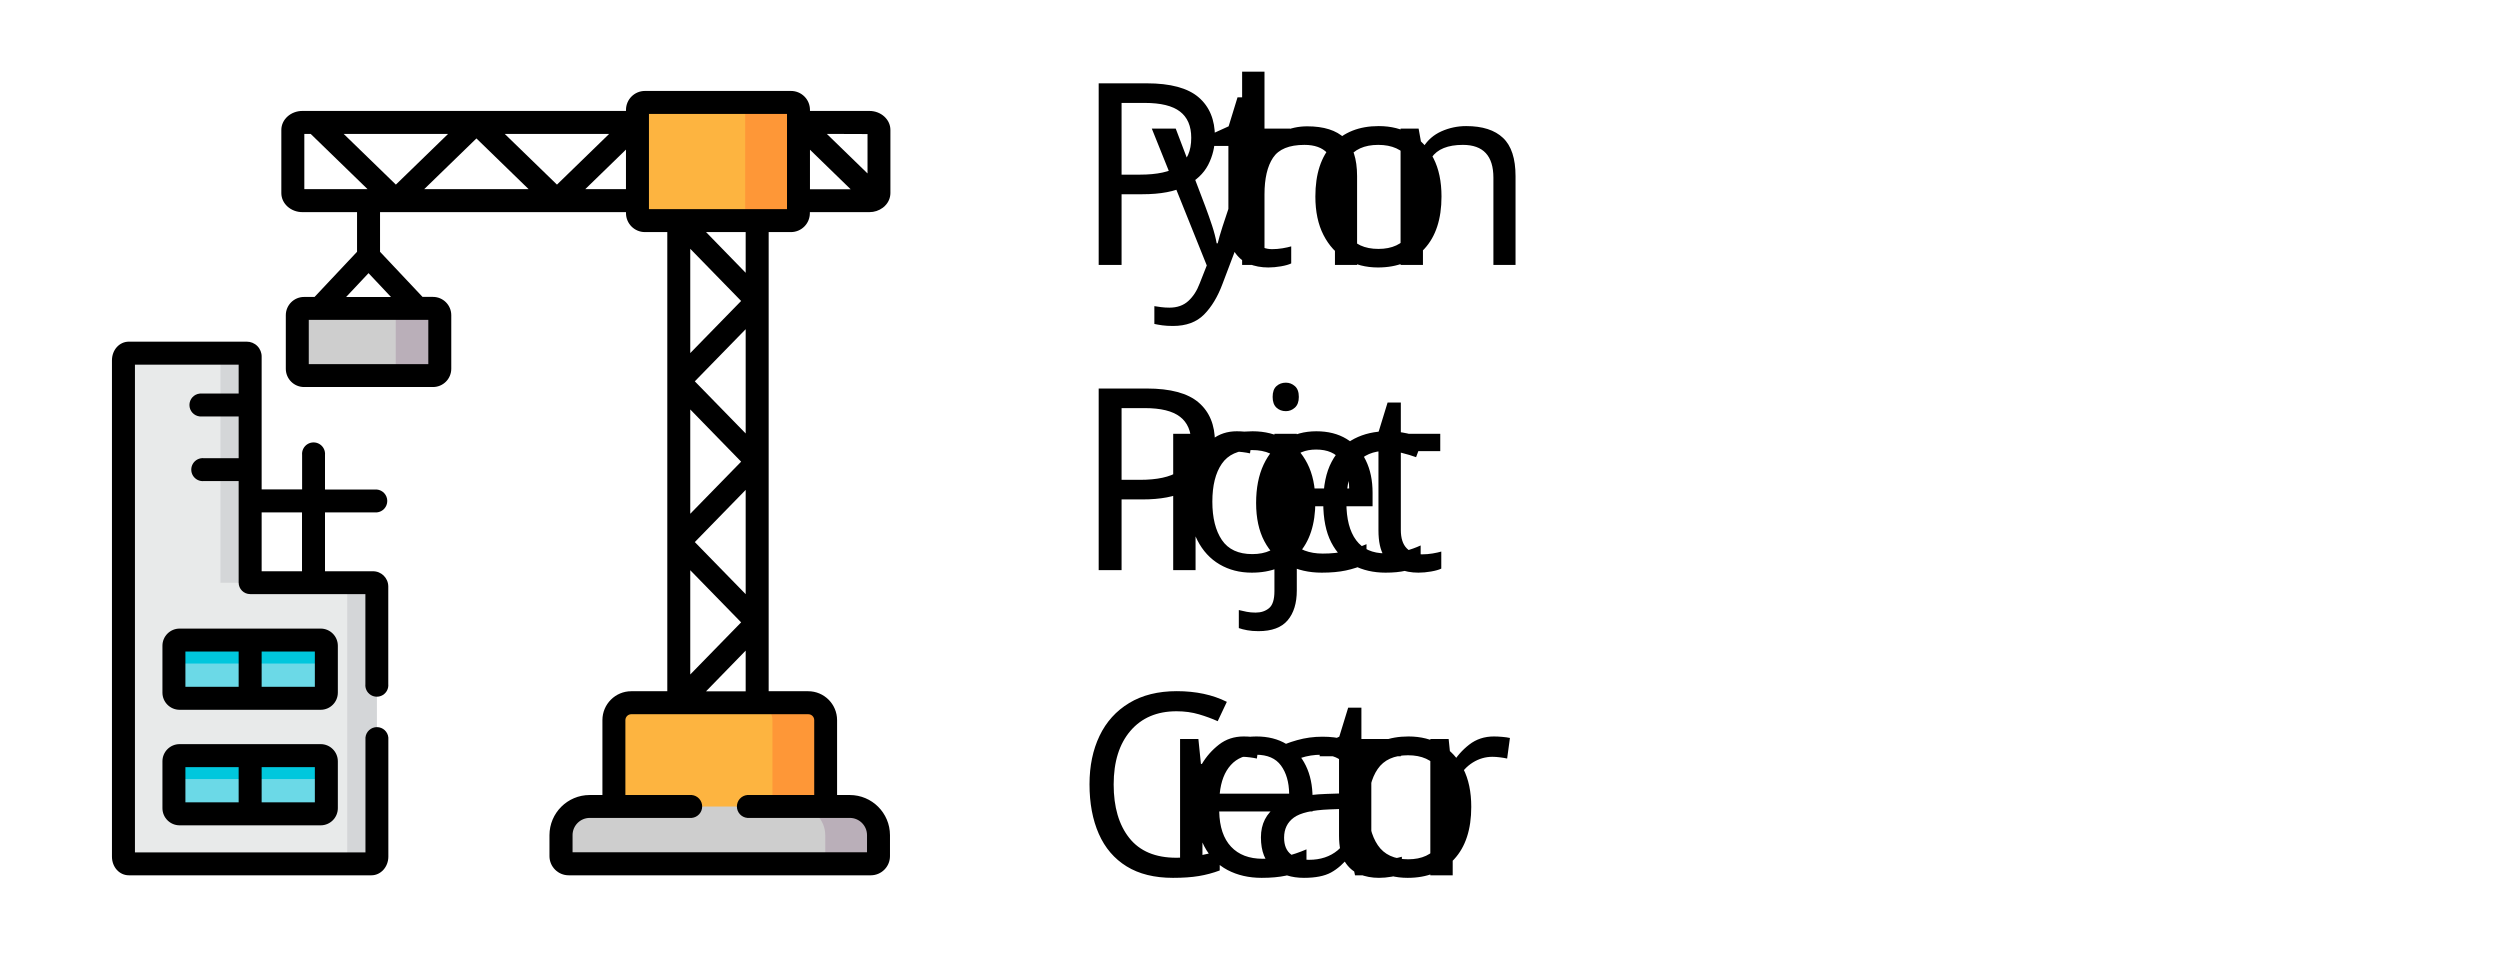
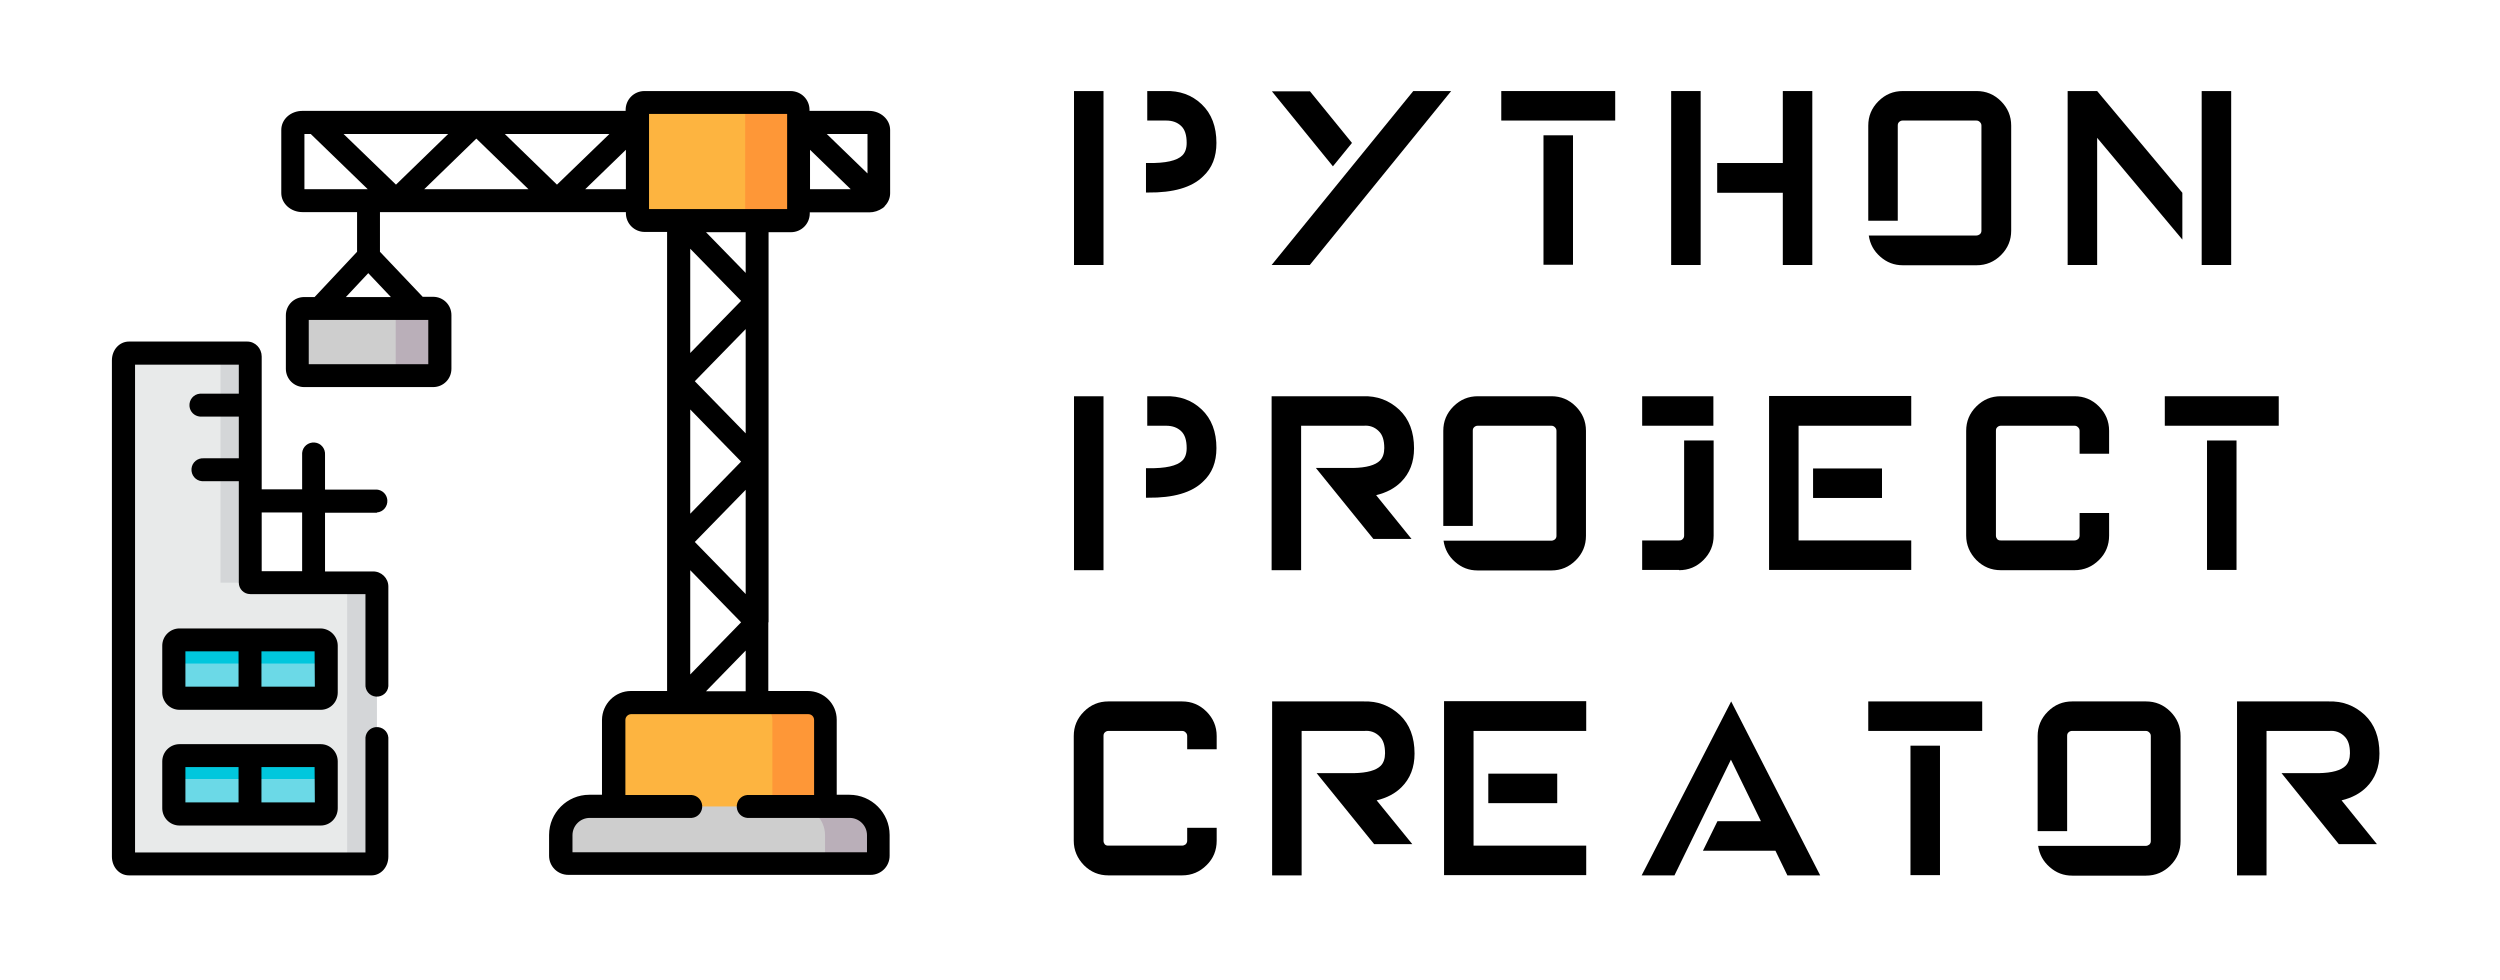
- <svg xmlns="http://www.w3.org/2000/svg" id="Capa_1" data-name="Capa 1" viewBox="0 0 983 385">
-   <defs>
-     <style>.cls-1{fill:#cecece;}.cls-1,.cls-2,.cls-3,.cls-4,.cls-5,.cls-6,.cls-7,.cls-8{fill-rule:evenodd;}.cls-2{fill:#fdb440;}.cls-3{fill:#baafb9;}.cls-4{fill:#fe9737;}.cls-5{fill:#e8eaea;}.cls-6{fill:#6bd9e7;}.cls-7{fill:#00c7dd;}.cls-8{fill:#d4d6d8;}.cls-9{font-size:100px;font-family:Raleigh;letter-spacing:-0.3em;}</style>
-   </defs>
-   <path class="cls-1" d="M172.92,145V123.91a2.67,2.67,0,0,0-2.67-2.65h-50.7a2.65,2.65,0,0,0-2.65,2.65V145a2.67,2.67,0,0,0,2.65,2.67h50.7a2.68,2.68,0,0,0,2.67-2.67Z" />
-   <path class="cls-2" d="M324.66,323.18V283.13a6.85,6.85,0,0,0-6.85-6.82H248.23a6.85,6.85,0,0,0-6.84,6.82v40.05Z" />
-   <path class="cls-1" d="M324.66,317.12H231.91a11.31,11.31,0,0,0-11.3,11.27v8.24a3,3,0,0,0,3,3H342.39a3,3,0,0,0,3-3v-8.24a11.31,11.31,0,0,0-11.28-11.27Z" />
-   <path class="cls-3" d="M170.25,121.26H152.94a2.67,2.67,0,0,1,2.67,2.65V145a2.69,2.69,0,0,1-2.67,2.67h17.31a2.68,2.68,0,0,0,2.67-2.67V123.91A2.67,2.67,0,0,0,170.25,121.26Z" />
-   <path class="cls-2" d="M311,40.28H253.58a2.93,2.93,0,0,0-2.93,2.92V83.82a2.93,2.93,0,0,0,2.93,2.92H311A2.93,2.93,0,0,0,314,83.82V43.2A2.93,2.93,0,0,0,311,40.28Z" />
-   <path class="cls-4" d="M314,48.14V43.2A2.93,2.93,0,0,0,311,40.28H290.11A2.93,2.93,0,0,1,293,43.2V83.82a2.94,2.94,0,0,1-2.92,2.92H311A2.93,2.93,0,0,0,314,83.82V48.14Z" />
-   <path class="cls-4" d="M324.66,283.13a6.85,6.85,0,0,0-6.85-6.82H296.88a6.85,6.85,0,0,1,6.84,6.82v34h20.94Z" />
-   <path class="cls-3" d="M345.42,328.39a11.31,11.31,0,0,0-11.28-11.27H313.19a11.31,11.31,0,0,1,11.3,11.27v8.24a3,3,0,0,1-3.05,3h20.95a3,3,0,0,0,3-3v-8.24Z" />
-   <path class="cls-5" d="M98.36,229.14V140.27A1.31,1.31,0,0,0,97,138.86H50.68c-1.19,0-2.14,1.27-2.14,2.84V336.82c0,1.54,1,2.83,2.14,2.83h95.37c1.17,0,2.13-1.29,2.13-2.83V230.55a1.55,1.55,0,0,0-1.55-1.41H98.36Z" />
-   <path class="cls-6" d="M98.36,274.57V251.68H70.63a2.25,2.25,0,0,0-2.24,2.23v18.43a2.23,2.23,0,0,0,2.24,2.23Z" />
-   <path class="cls-6" d="M128.32,272.34V253.91a2.24,2.24,0,0,0-2.22-2.23H98.36v22.89H126.1A2.22,2.22,0,0,0,128.32,272.34Z" />
-   <path class="cls-6" d="M128.32,299.34a2.24,2.24,0,0,0-2.22-2.23H98.36V320H126.1a2.22,2.22,0,0,0,2.22-2.23Z" />
-   <path class="cls-6" d="M98.36,320V297.11H70.63a2.25,2.25,0,0,0-2.24,2.23v18.43A2.23,2.23,0,0,0,70.63,320Z" />
-   <path class="cls-7" d="M98.36,251.68H70.63a2.25,2.25,0,0,0-2.24,2.23v9.21a2.25,2.25,0,0,1,2.24-2.23H98.36Z" />
-   <path class="cls-7" d="M126.1,251.68H98.36v9.21H126.1a2.24,2.24,0,0,1,2.22,2.23v-9.21a2.24,2.24,0,0,0-2.22-2.23Z" />
-   <path class="cls-7" d="M126.1,297.11H98.36v9.21H126.1a2.25,2.25,0,0,1,2.22,2.24v-9.22a2.24,2.24,0,0,0-2.22-2.23Z" />
-   <path class="cls-7" d="M98.36,297.11H70.63a2.25,2.25,0,0,0-2.24,2.23v9.22a2.26,2.26,0,0,1,2.24-2.24H98.36Z" />
-   <path class="cls-8" d="M148.18,336.82V230.55a1.55,1.55,0,0,0-1.55-1.41H135a1.53,1.53,0,0,1,1.53,1.41V336.82c0,1.54-1,2.83-2.13,2.83h11.68c1.17,0,2.13-1.29,2.13-2.83Z" />
-   <path class="cls-8" d="M86.68,160.81v68.33H98.36V140.27A1.31,1.31,0,0,0,97,138.86H85.3a1.32,1.32,0,0,1,1.38,1.41Z" />
-   <path d="M148.18,201.48a4.52,4.52,0,0,0,0-9H127.79V178.9a4.52,4.52,0,1,0-9,0v13.54H102.88V140.27A5.84,5.84,0,0,0,97,134.34H50.68c-3.74,0-6.66,3.23-6.66,7.36V336.82c0,4.12,2.92,7.35,6.66,7.35h95.37c3.67,0,6.65-3.3,6.65-7.35V290a4.52,4.52,0,0,0-9,0v45.16H53.06V143.38H93.84v11.37H78.58a4.52,4.52,0,0,0,0,9H93.84v16.41H80.15a4.52,4.52,0,1,0,0,9H93.84v39.92a4.52,4.52,0,0,0,4.52,4.52h45.31V269a4.52,4.52,0,1,0,9,0V230.55a6,6,0,0,0-6.07-5.93H127.79V201.48Zm-29.42,23.14H102.88V201.48h15.87v23.14Z" />
-   <path d="M302.24,244.71V181.53h0V118.34h0V91.26H311a7.45,7.45,0,0,0,7.44-7.44v-.41h23.41a8.74,8.74,0,0,0,5.27-1.73,4.15,4.15,0,0,0,.73-.61l.14-.16a7.07,7.07,0,0,0,2.12-5V51.09c0-4.12-3.71-7.47-8.26-7.47H318.48V43.2A7.45,7.45,0,0,0,311,35.76H253.58a7.45,7.45,0,0,0-7.44,7.44v.42H118.9c-4.56,0-8.28,3.35-8.28,7.47V75.93c0,4.12,3.72,7.48,8.28,7.48h21.49V99l-16.71,17.76h-4.13a7.18,7.18,0,0,0-7.17,7.17V145a7.18,7.18,0,0,0,7.17,7.18h50.7a7.19,7.19,0,0,0,7.19-7.18V123.91a7.19,7.19,0,0,0-7.19-7.17h-4.11L149.43,99V83.41h96.71v.41a7.45,7.45,0,0,0,7.44,7.44h8.8V271.79H248.22a11.36,11.36,0,0,0-11.35,11.34V312.6h-5a15.82,15.82,0,0,0-15.82,15.79v8.24a7.56,7.56,0,0,0,7.57,7.54H342.39a7.55,7.55,0,0,0,7.55-7.54v-8.24a15.81,15.81,0,0,0-15.8-15.79h-5V283.13a11.37,11.37,0,0,0-11.37-11.34H302.24V244.72Zm38.87-192V68.2l-16-15.55Zm-22.63,6.16,16,15.55h-16ZM119.66,74.37V52.65h2.5l22.36,21.72Zm48.75,51.41v17.4h-47v-17.4Zm-14.67-9H136.09l8.82-9.38ZM135.13,52.65h41.06L155.66,72.59Zm48.44,21.72H166.8l20.53-19.94,20.52,19.94Zm14.89-21.72h41.06L219,72.59ZM237.6,74.37h-7.47l16-15.55V74.37Zm80.21,206.46a2.32,2.32,0,0,1,2.34,2.3V312.6H293.84a4.52,4.52,0,0,0,0,9h40.3a6.78,6.78,0,0,1,6.77,6.76v6.74H225.13v-6.74a6.78,6.78,0,0,1,6.78-6.76H272a4.52,4.52,0,0,0,0-9H245.9V283.13a2.34,2.34,0,0,1,2.32-2.3h69.59Zm-26.4-162.49-20,20.49v-41ZM277.62,91.26H293.2v16Zm15.58,38.18v41l-20-20.5Zm-1.79,52.09-20,20.49V161Zm1.79,11.1v41l-20-20.49Zm-1.79,52.08-20,20.5v-41Zm1.79,11.11v16H277.62Zm4.52-173.59H255.17V44.8h54.28V82.23Z" />
-   <path d="M132.84,253.91a6.76,6.76,0,0,0-6.74-6.75H70.63a6.76,6.76,0,0,0-6.76,6.75v18.43a6.76,6.76,0,0,0,6.76,6.75H126.1a6.76,6.76,0,0,0,6.74-6.75Zm-39,16.14H72.9V256.19H93.84v13.86Zm30,0H102.88V256.19H123.8v13.86Z" />
-   <path d="M126.1,292.59H70.63a6.76,6.76,0,0,0-6.76,6.75v18.43a6.76,6.76,0,0,0,6.76,6.75H126.1a6.76,6.76,0,0,0,6.74-6.75V299.34a6.76,6.76,0,0,0-6.74-6.75Zm-32.26,22.9H72.9V301.63H93.84v13.86Zm30,0H102.88V301.63H123.8v13.86Z" />
-   <text class="cls-9" transform="translate(422.3 104.17)">Python <tspan x="0" y="120">Project </tspan>
-     <tspan x="0" y="240">Creator</tspan>
-   </text>
+ <svg xmlns="http://www.w3.org/2000/svg" version="1.1" id="Capa_1" x="0px" y="0px" viewBox="0 0 983 385" style="enable-background:new 0 0 983 385;" xml:space="preserve">
+   <style type="text/css">
+ 	.st0{fill-rule:evenodd;clip-rule:evenodd;fill:#CECECE;}
+ 	.st1{fill-rule:evenodd;clip-rule:evenodd;fill:#FDB440;}
+ 	.st2{fill-rule:evenodd;clip-rule:evenodd;fill:#BAAFB9;}
+ 	.st3{fill-rule:evenodd;clip-rule:evenodd;fill:#FE9737;}
+ 	.st4{fill-rule:evenodd;clip-rule:evenodd;fill:#E8EAEA;}
+ 	.st5{fill-rule:evenodd;clip-rule:evenodd;fill:#6BD9E7;}
+ 	.st6{fill-rule:evenodd;clip-rule:evenodd;fill:#00C7DD;}
+ 	.st7{fill-rule:evenodd;clip-rule:evenodd;fill:#D4D6D8;}
+ 	.st8{enable-background:new    ;}
+ </style>
+   <path class="st0" d="M172.9,145v-21.1c0-1.5-1.2-2.7-2.7-2.7h-50.7c-1.5,0-2.7,1.2-2.7,2.7l0,0V145c0,1.5,1.2,2.7,2.7,2.7h50.7  C171.7,147.7,172.9,146.5,172.9,145z" />
+   <path class="st1" d="M324.7,323.2v-40c0-3.8-3.1-6.8-6.9-6.8h-69.6c-3.8,0-6.8,3.1-6.8,6.8v40H324.7z" />
+   <path class="st0" d="M324.7,317.1h-92.8c-6.2,0-11.3,5-11.3,11.3v8.2c0,1.7,1.3,3,3,3h118.8c1.7,0,3-1.3,3-3v-8.2  c0-6.2-5.1-11.3-11.3-11.3H324.7z" />
+   <path class="st2" d="M170.2,121.3h-17.3c1.5,0,2.7,1.2,2.7,2.7V145c0,1.5-1.2,2.7-2.7,2.7h17.3c1.5,0,2.7-1.2,2.7-2.7v-21.1  C172.9,122.4,171.7,121.3,170.2,121.3z" />
+   <path class="st1" d="M311,40.3h-57.4c-1.6,0-2.9,1.3-2.9,2.9v40.6c0,1.6,1.3,2.9,2.9,2.9H311c1.6,0,3-1.2,3-2.9c0,0,0,0,0-0.1V43.2  C314,41.6,312.7,40.3,311,40.3C311,40.3,311,40.3,311,40.3z" />
+   <path class="st3" d="M314,48.1v-4.9c0-1.6-1.3-2.9-2.9-2.9c0,0,0,0-0.1,0h-20.9c1.6,0,2.9,1.3,2.9,2.9v40.6c0,1.6-1.3,2.9-2.9,2.9  H311c1.6,0,3-1.2,3-2.9c0,0,0,0,0-0.1V48.1z" />
+   <path class="st3" d="M324.7,283.1c0-3.8-3.1-6.8-6.9-6.8h-20.9c3.8,0,6.8,3.1,6.8,6.8v34h20.9V283.1z" />
+   <path class="st2" d="M345.4,328.4c0-6.2-5.1-11.3-11.3-11.3h-21c6.2,0,11.3,5,11.3,11.3v8.2c0,1.7-1.3,3-3,3c0,0,0,0-0.1,0h21  c1.7,0,3-1.3,3-3L345.4,328.4L345.4,328.4z" />
+   <path class="st4" d="M98.4,229.1v-88.9c0.1-0.7-0.5-1.4-1.2-1.4c-0.1,0-0.1,0-0.2,0H50.7c-1.2,0-2.1,1.3-2.1,2.8v195.1  c0,1.5,1,2.8,2.1,2.8h95.4c1.2,0,2.1-1.3,2.1-2.8V230.6c-0.1-0.8-0.7-1.4-1.6-1.4H98.4z" />
+   <path class="st5" d="M98.4,274.6v-22.9H70.6c-1.2,0-2.2,1-2.2,2.2v18.4c0,1.2,1,2.2,2.2,2.2c0,0,0,0,0,0H98.4z" />
+   <path class="st5" d="M128.3,272.3v-18.4c0-1.2-1-2.2-2.2-2.2H98.4v22.9h27.7C127.3,274.6,128.3,273.6,128.3,272.3  C128.3,272.3,128.3,272.3,128.3,272.3z" />
+   <path class="st5" d="M128.3,299.3c0-1.2-1-2.2-2.2-2.2H98.4V320h27.7c1.2,0,2.2-1,2.2-2.2c0,0,0,0,0,0L128.3,299.3z" />
+   <path class="st5" d="M98.4,320v-22.9H70.6c-1.2,0-2.2,1-2.2,2.2v18.4c0,1.2,1,2.2,2.2,2.2c0,0,0,0,0,0H98.4z" />
+   <path class="st6" d="M98.4,251.7H70.6c-1.2,0-2.2,1-2.2,2.2v9.2c0-1.2,1-2.2,2.2-2.2h27.7V251.7z" />
+   <path class="st6" d="M126.1,251.7H98.4v9.2h27.7c1.2,0,2.2,1,2.2,2.2v-9.2C128.3,252.7,127.3,251.7,126.1,251.7z" />
+   <path class="st6" d="M126.1,297.1H98.4v9.2h27.7c1.2,0,2.2,1,2.2,2.2v-9.2C128.3,298.1,127.3,297.1,126.1,297.1L126.1,297.1z" />
+   <path class="st6" d="M98.4,297.1H70.6c-1.2,0-2.2,1-2.2,2.2v9.2c0-1.2,1-2.2,2.2-2.2h27.7V297.1z" />
+   <path class="st7" d="M148.2,336.8V230.6c-0.1-0.8-0.7-1.4-1.6-1.4H135c0.8,0,1.5,0.6,1.5,1.4v106.3c0,1.5-1,2.8-2.1,2.8h11.7  C147.2,339.6,148.2,338.4,148.2,336.8L148.2,336.8z" />
+   <path class="st7" d="M86.7,160.8v68.3h11.7v-88.9c0.1-0.7-0.5-1.4-1.2-1.4c-0.1,0-0.1,0-0.2,0H85.3c0.7,0,1.3,0.5,1.4,1.3  c0,0.1,0,0.1,0,0.2V160.8z" />
+   <path d="M148.2,201.5c2.5-0.2,4.3-2.4,4.1-4.9c-0.2-2.2-1.9-3.9-4.1-4.1h-20.4v-13.6c0.2-2.5-1.6-4.7-4.1-4.9s-4.7,1.6-4.9,4.1  c0,0.3,0,0.6,0,0.8v13.5h-15.9v-52.2c0-3.2-2.5-5.9-5.7-5.9c0,0-0.1,0-0.1,0H50.7c-3.7,0-6.7,3.2-6.7,7.4v195.1  c0,4.1,2.9,7.4,6.7,7.4h95.4c3.7,0,6.6-3.3,6.6-7.4V290c-0.2-2.5-2.4-4.3-4.9-4.1c-2.2,0.2-3.9,1.9-4.1,4.1v45.2H53.1V143.4h40.8  v11.4H78.6c-2.5,0.2-4.3,2.4-4.1,4.9c0.2,2.2,1.9,3.9,4.1,4.1h15.3v16.4H80.2c-2.5-0.2-4.7,1.6-4.9,4.1c-0.2,2.5,1.6,4.7,4.1,4.9  c0.3,0,0.6,0,0.8,0h13.7v39.9c0,2.5,2,4.5,4.5,4.5l0,0h45.3V269c-0.2,2.5,1.6,4.7,4.1,4.9c2.5,0.2,4.7-1.6,4.9-4.1  c0-0.3,0-0.6,0-0.8v-38.4c0-3.3-2.8-6-6.1-5.9c0,0,0,0,0,0h-18.8v-23.1H148.2z M118.8,224.6h-15.9v-23.1h15.9L118.8,224.6  L118.8,224.6z" />
+   <path d="M302.2,244.7v-63.2l0,0v-63.2l0,0V91.3h8.8c4.1,0,7.4-3.3,7.4-7.4v-0.4h23.4c1.9,0,3.7-0.6,5.3-1.7c0.3-0.2,0.5-0.4,0.7-0.6  l0.1-0.2c1.3-1.3,2.1-3.1,2.1-5V51.1c0-4.1-3.7-7.5-8.3-7.5h-23.4v-0.4c0-4.1-3.3-7.4-7.5-7.4c0,0,0,0,0,0h-57.4  c-4.1,0-7.4,3.3-7.4,7.4v0.4H118.9c-4.6,0-8.3,3.3-8.3,7.5v24.8c0,4.1,3.7,7.5,8.3,7.5h21.5V99l-16.7,17.8h-4.1  c-4,0-7.2,3.2-7.2,7.2V145c0,4,3.2,7.2,7.2,7.2h50.7c4,0,7.2-3.2,7.2-7.2v-21.1c0-4-3.2-7.2-7.2-7.2h-4.1L149.4,99V83.4h96.7v0.4  c0,4.1,3.3,7.4,7.4,7.4h8.8v180.5h-14.2c-6.3,0-11.3,5.1-11.4,11.3v29.5h-5c-8.7,0-15.8,7.1-15.8,15.8v8.2c0,4.2,3.4,7.5,7.6,7.5  h118.8c4.2,0,7.5-3.4,7.5-7.5v-8.2c0-8.7-7.1-15.8-15.8-15.8h-5v-29.5c0-6.3-5.1-11.3-11.4-11.3h-15.5V244.7L302.2,244.7z   M341.1,52.7v15.5l-16-15.5L341.1,52.7z M318.5,58.9l16,15.5h-16V58.9z M119.7,74.4V52.7h2.5l22.4,21.7H119.7z M168.4,125.8v17.4  h-47v-17.4L168.4,125.8z M153.7,116.8h-17.7l8.8-9.4L153.7,116.8z M135.1,52.7h41.1l-20.5,19.9L135.1,52.7z M183.6,74.4h-16.8  l20.5-19.9l20.5,19.9H183.6z M198.5,52.7h41.1L219,72.6L198.5,52.7z M237.6,74.4h-7.5l16-15.5v15.5H237.6z M317.8,280.8  c1.3,0,2.3,1,2.3,2.3c0,0,0,0,0,0v29.5h-26.3c-2.5,0.2-4.3,2.4-4.1,4.9c0.2,2.2,1.9,3.9,4.1,4.1h40.3c3.7,0,6.8,3,6.8,6.8v6.7H225.1  v-6.7c0-3.7,3-6.8,6.8-6.8H272c2.5-0.2,4.3-2.4,4.1-4.9c-0.2-2.2-1.9-3.9-4.1-4.1h-26.1v-29.5c0-1.3,1.1-2.3,2.3-2.3H317.8z   M291.4,118.3l-20,20.5v-41L291.4,118.3z M277.6,91.3h15.6v16L277.6,91.3z M293.2,129.4v41l-20-20.5L293.2,129.4z M291.4,181.5  l-20,20.5v-41L291.4,181.5z M293.2,192.6v41l-20-20.5L293.2,192.6z M291.4,244.7l-20,20.5v-41L291.4,244.7z M293.2,255.8v16h-15.6  L293.2,255.8z M297.7,82.2h-42.5V44.8h54.3v37.4L297.7,82.2z" />
+   <path d="M132.8,253.9c0-3.7-3-6.7-6.7-6.8H70.6c-3.7,0-6.8,3-6.8,6.8v18.4c0,3.7,3,6.8,6.8,6.8h55.5c3.7,0,6.7-3,6.7-6.8V253.9z   M93.8,270H72.9v-13.9h20.9V270z M123.8,270h-21v-13.9h20.9L123.8,270L123.8,270z" />
+   <path d="M126.1,292.6H70.6c-3.7,0-6.8,3-6.8,6.8v18.4c0,3.7,3,6.8,6.8,6.8h55.5c3.7,0,6.7-3,6.7-6.8v-18.4  C132.8,295.6,129.8,292.6,126.1,292.6z M93.8,315.5H72.9v-13.9h20.9V315.5z M123.8,315.5h-21v-13.9h20.9L123.8,315.5L123.8,315.5z" />
+   <g class="st8">
+     <path d="M422.3,35.8h11.6v68.4h-11.6V35.8z M478.3,56.2c0-6.4-1.9-11.5-5.8-15.2c-3.9-3.7-8.7-5.4-14.4-5.2h-7v11.6h7.1h0.3   c2.5,0,4.4,0.7,5.9,2.1c1.5,1.4,2.2,3.6,2.2,6.7c0,2.2-0.6,3.8-1.7,4.9c-2.1,2.1-6.6,3.1-13.4,3h-0.9v11.6h0.8   c10,0.1,17.2-2,21.6-6.3C476.6,66.1,478.3,61.7,478.3,56.2z" />
+     <path d="M570.6,35.8L515,104.2h-15l55.7-68.4H570.6z M515,35.8l16.6,20.4l-7.5,9.2l-24-29.5H515z" />
+     <path d="M590.3,35.8h44.8v11.6h-44.8V35.8z M606.9,53.2h11.6v50.9h-11.6V53.2z" />
+     <path d="M657.1,35.8h11.6v68.4h-11.6V35.8z M712.6,35.8v68.4H701V75.8h-25.8V64.1H701V35.8H712.6z" />
+     <path d="M777.2,35.8c3.7,0,6.9,1.3,9.6,4c2.6,2.6,4,5.8,4,9.6v41.3c0,3.7-1.3,6.9-4,9.6c-2.6,2.6-5.8,4-9.6,4h-29   c-3.4,0-6.3-1.1-8.9-3.4c-2.5-2.2-4-4.9-4.5-8.3h42.3c0.5,0,1-0.2,1.4-0.5c0.4-0.4,0.6-0.8,0.6-1.4V49.4c0-0.6-0.2-1-0.6-1.4   c-0.4-0.4-0.8-0.6-1.4-0.6h-29c-0.5,0-1,0.2-1.4,0.6c-0.4,0.4-0.5,0.8-0.5,1.4v37.4h-11.6V49.4c0-3.7,1.3-6.9,4-9.6   c2.7-2.7,5.9-4,9.6-4H777.2z" />
+     <path d="M824.6,35.8l33.5,40v18.4l-33.5-40v50H813V35.8H824.6z M877.3,35.8v68.4h-11.6V35.8H877.3z" />
+   </g>
+   <g class="st8">
+     <path d="M422.3,155.8h11.6v68.4h-11.6V155.8z M478.3,176.2c0-6.4-1.9-11.5-5.8-15.2c-3.9-3.7-8.7-5.4-14.4-5.2h-7v11.6h7.1h0.3   c2.5,0,4.4,0.7,5.9,2.1c1.5,1.4,2.2,3.6,2.2,6.7c0,2.2-0.6,3.8-1.7,4.9c-2.1,2.1-6.6,3.1-13.4,3h-0.9v11.6h0.8   c10,0.1,17.2-2,21.6-6.3C476.6,186.1,478.3,181.7,478.3,176.2z" />
+     <path d="M555,211.9h-15L517.4,184h14.7c5.2-0.1,8.7-1.1,10.5-2.9c1.1-1.1,1.7-2.8,1.7-4.9c0-3.1-0.7-5.3-2.2-6.7   c-1.6-1.6-3.6-2.3-5.9-2.1H536h-24.4v56.8H500v-68.4h35.8c5.7-0.2,10.4,1.6,14.4,5.3c3.9,3.7,5.8,8.8,5.8,15.2   c0,5.4-1.7,9.8-5.1,13.2c-2.5,2.5-5.7,4.2-9.8,5.2L555,211.9z" />
+     <path d="M610,155.8c3.7,0,6.9,1.3,9.6,4c2.6,2.6,4,5.8,4,9.6v41.3c0,3.7-1.3,6.9-4,9.6c-2.6,2.6-5.8,4-9.6,4h-29   c-3.4,0-6.3-1.1-8.9-3.4c-2.5-2.2-4-4.9-4.5-8.3H610c0.5,0,1-0.2,1.4-0.5c0.4-0.4,0.6-0.8,0.6-1.4v-41.3c0-0.6-0.2-1-0.6-1.4   c-0.4-0.4-0.8-0.6-1.4-0.6h-29c-0.5,0-1,0.2-1.4,0.6c-0.4,0.4-0.5,0.8-0.5,1.4v37.4h-11.6v-37.4c0-3.7,1.3-6.9,4-9.6   c2.7-2.7,5.9-4,9.6-4H610z" />
+     <path d="M645.7,155.8h28v11.6h-28V155.8z M660.2,224.2c3.7,0,6.9-1.3,9.6-4c2.7-2.7,4-5.9,4-9.6v-37.4h-11.6v37.4   c0,0.6-0.2,1-0.6,1.4c-0.4,0.4-0.8,0.5-1.4,0.5h-14.5v11.6H660.2z" />
+     <path d="M751.5,155.8v11.6h-44.3v45.1h44.3v11.6h-55.9l0-68.4H751.5z M740,184.2h-27.1v11.6H740V184.2z" />
+     <path d="M786.7,224.2c-3.7,0-6.9-1.3-9.6-4c-2.6-2.7-4-5.9-4-9.6v-41.2c0-3.7,1.3-6.9,4-9.6c2.7-2.7,5.9-4,9.6-4h29   c3.7,0,6.9,1.3,9.6,4c2.6,2.6,4,5.8,4,9.6v9h-11.6v-9c0-0.6-0.2-1-0.6-1.4c-0.4-0.4-0.8-0.6-1.4-0.6h-29c-0.5,0-1,0.2-1.4,0.6   c-0.4,0.4-0.5,0.8-0.5,1.4v41.2c0,0.6,0.2,1,0.5,1.4c0.4,0.4,0.8,0.5,1.4,0.5h29c0.5,0,1-0.2,1.4-0.5c0.4-0.4,0.6-0.9,0.6-1.4v-8.9   h11.6v8.9c0,3.7-1.3,7-4,9.6c-2.6,2.6-5.8,4-9.6,4H786.7z" />
+     <path d="M851.1,155.8H896v11.6h-44.8V155.8z M867.8,173.2h11.6v50.9h-11.6V173.2z" />
+   </g>
+   <g class="st8">
+     <path d="M435.8,344.2c-3.7,0-6.9-1.3-9.6-4c-2.6-2.7-4-5.9-4-9.6v-41.2c0-3.7,1.3-6.9,4-9.6c2.7-2.7,5.9-4,9.6-4h29   c3.7,0,6.9,1.3,9.6,4c2.6,2.6,4,5.8,4,9.6v5.2h-11.6v-5.2c0-0.6-0.2-1-0.6-1.4c-0.4-0.4-0.8-0.6-1.4-0.6h-29c-0.5,0-1,0.2-1.4,0.6   c-0.4,0.4-0.5,0.8-0.5,1.4v41.2c0,0.6,0.2,1,0.5,1.4c0.4,0.4,0.8,0.5,1.4,0.5h29c0.5,0,1-0.2,1.4-0.5c0.4-0.4,0.6-0.9,0.6-1.4v-5.1   h11.6v5.1c0,3.7-1.3,7-4,9.6c-2.6,2.6-5.8,4-9.6,4H435.8z" />
+     <path d="M555.3,331.9h-15L517.7,304h14.7c5.2-0.1,8.7-1.1,10.5-2.9c1.1-1.1,1.7-2.8,1.7-4.9c0-3.1-0.7-5.3-2.2-6.7   c-1.6-1.6-3.6-2.3-5.9-2.1h-0.3h-24.4v56.8h-11.6v-68.4h35.8c5.7-0.2,10.4,1.6,14.4,5.3c3.9,3.7,5.8,8.8,5.8,15.2   c0,5.4-1.7,9.8-5.1,13.2c-2.5,2.5-5.7,4.2-9.8,5.2L555.3,331.9z" />
+     <path d="M623.7,275.8v11.6h-44.3v45.1h44.3v11.6h-55.9l0-68.4H623.7z M612.3,304.2h-27.1v11.6h27.1V304.2z" />
+     <path d="M715.7,344.2h-12.9l-4.7-9.7h-28.5l5.7-11.6h17.1l-11.8-24.2l-22.2,45.5h-12.9l35.2-68.4L715.7,344.2z" />
+     <path d="M734.6,275.8h44.8v11.6h-44.8V275.8z M751.2,293.2h11.6v50.9h-11.6V293.2z" />
+     <path d="M843.8,275.8c3.7,0,6.9,1.3,9.6,4c2.6,2.6,4,5.8,4,9.6v41.3c0,3.7-1.3,6.9-4,9.6c-2.6,2.6-5.8,4-9.6,4h-29   c-3.4,0-6.3-1.1-8.9-3.4c-2.5-2.2-4-4.9-4.5-8.3h42.3c0.5,0,1-0.2,1.4-0.5c0.4-0.4,0.6-0.8,0.6-1.4v-41.3c0-0.6-0.2-1-0.6-1.4   c-0.4-0.4-0.8-0.6-1.4-0.6h-29c-0.5,0-1,0.2-1.4,0.6c-0.4,0.4-0.5,0.8-0.5,1.4v37.4h-11.6v-37.4c0-3.7,1.3-6.9,4-9.6   c2.7-2.7,5.9-4,9.6-4H843.8z" />
+     <path d="M934.6,331.9h-15L897.1,304h14.7c5.2-0.1,8.7-1.1,10.5-2.9c1.1-1.1,1.7-2.8,1.7-4.9c0-3.1-0.7-5.3-2.2-6.7   c-1.6-1.6-3.6-2.3-5.9-2.1h-0.3h-24.4v56.8h-11.6v-68.4h35.8c5.7-0.2,10.4,1.6,14.4,5.3c3.9,3.7,5.8,8.8,5.8,15.2   c0,5.4-1.7,9.8-5.1,13.2c-2.5,2.5-5.7,4.2-9.8,5.2L934.6,331.9z" />
+   </g>
</svg>
